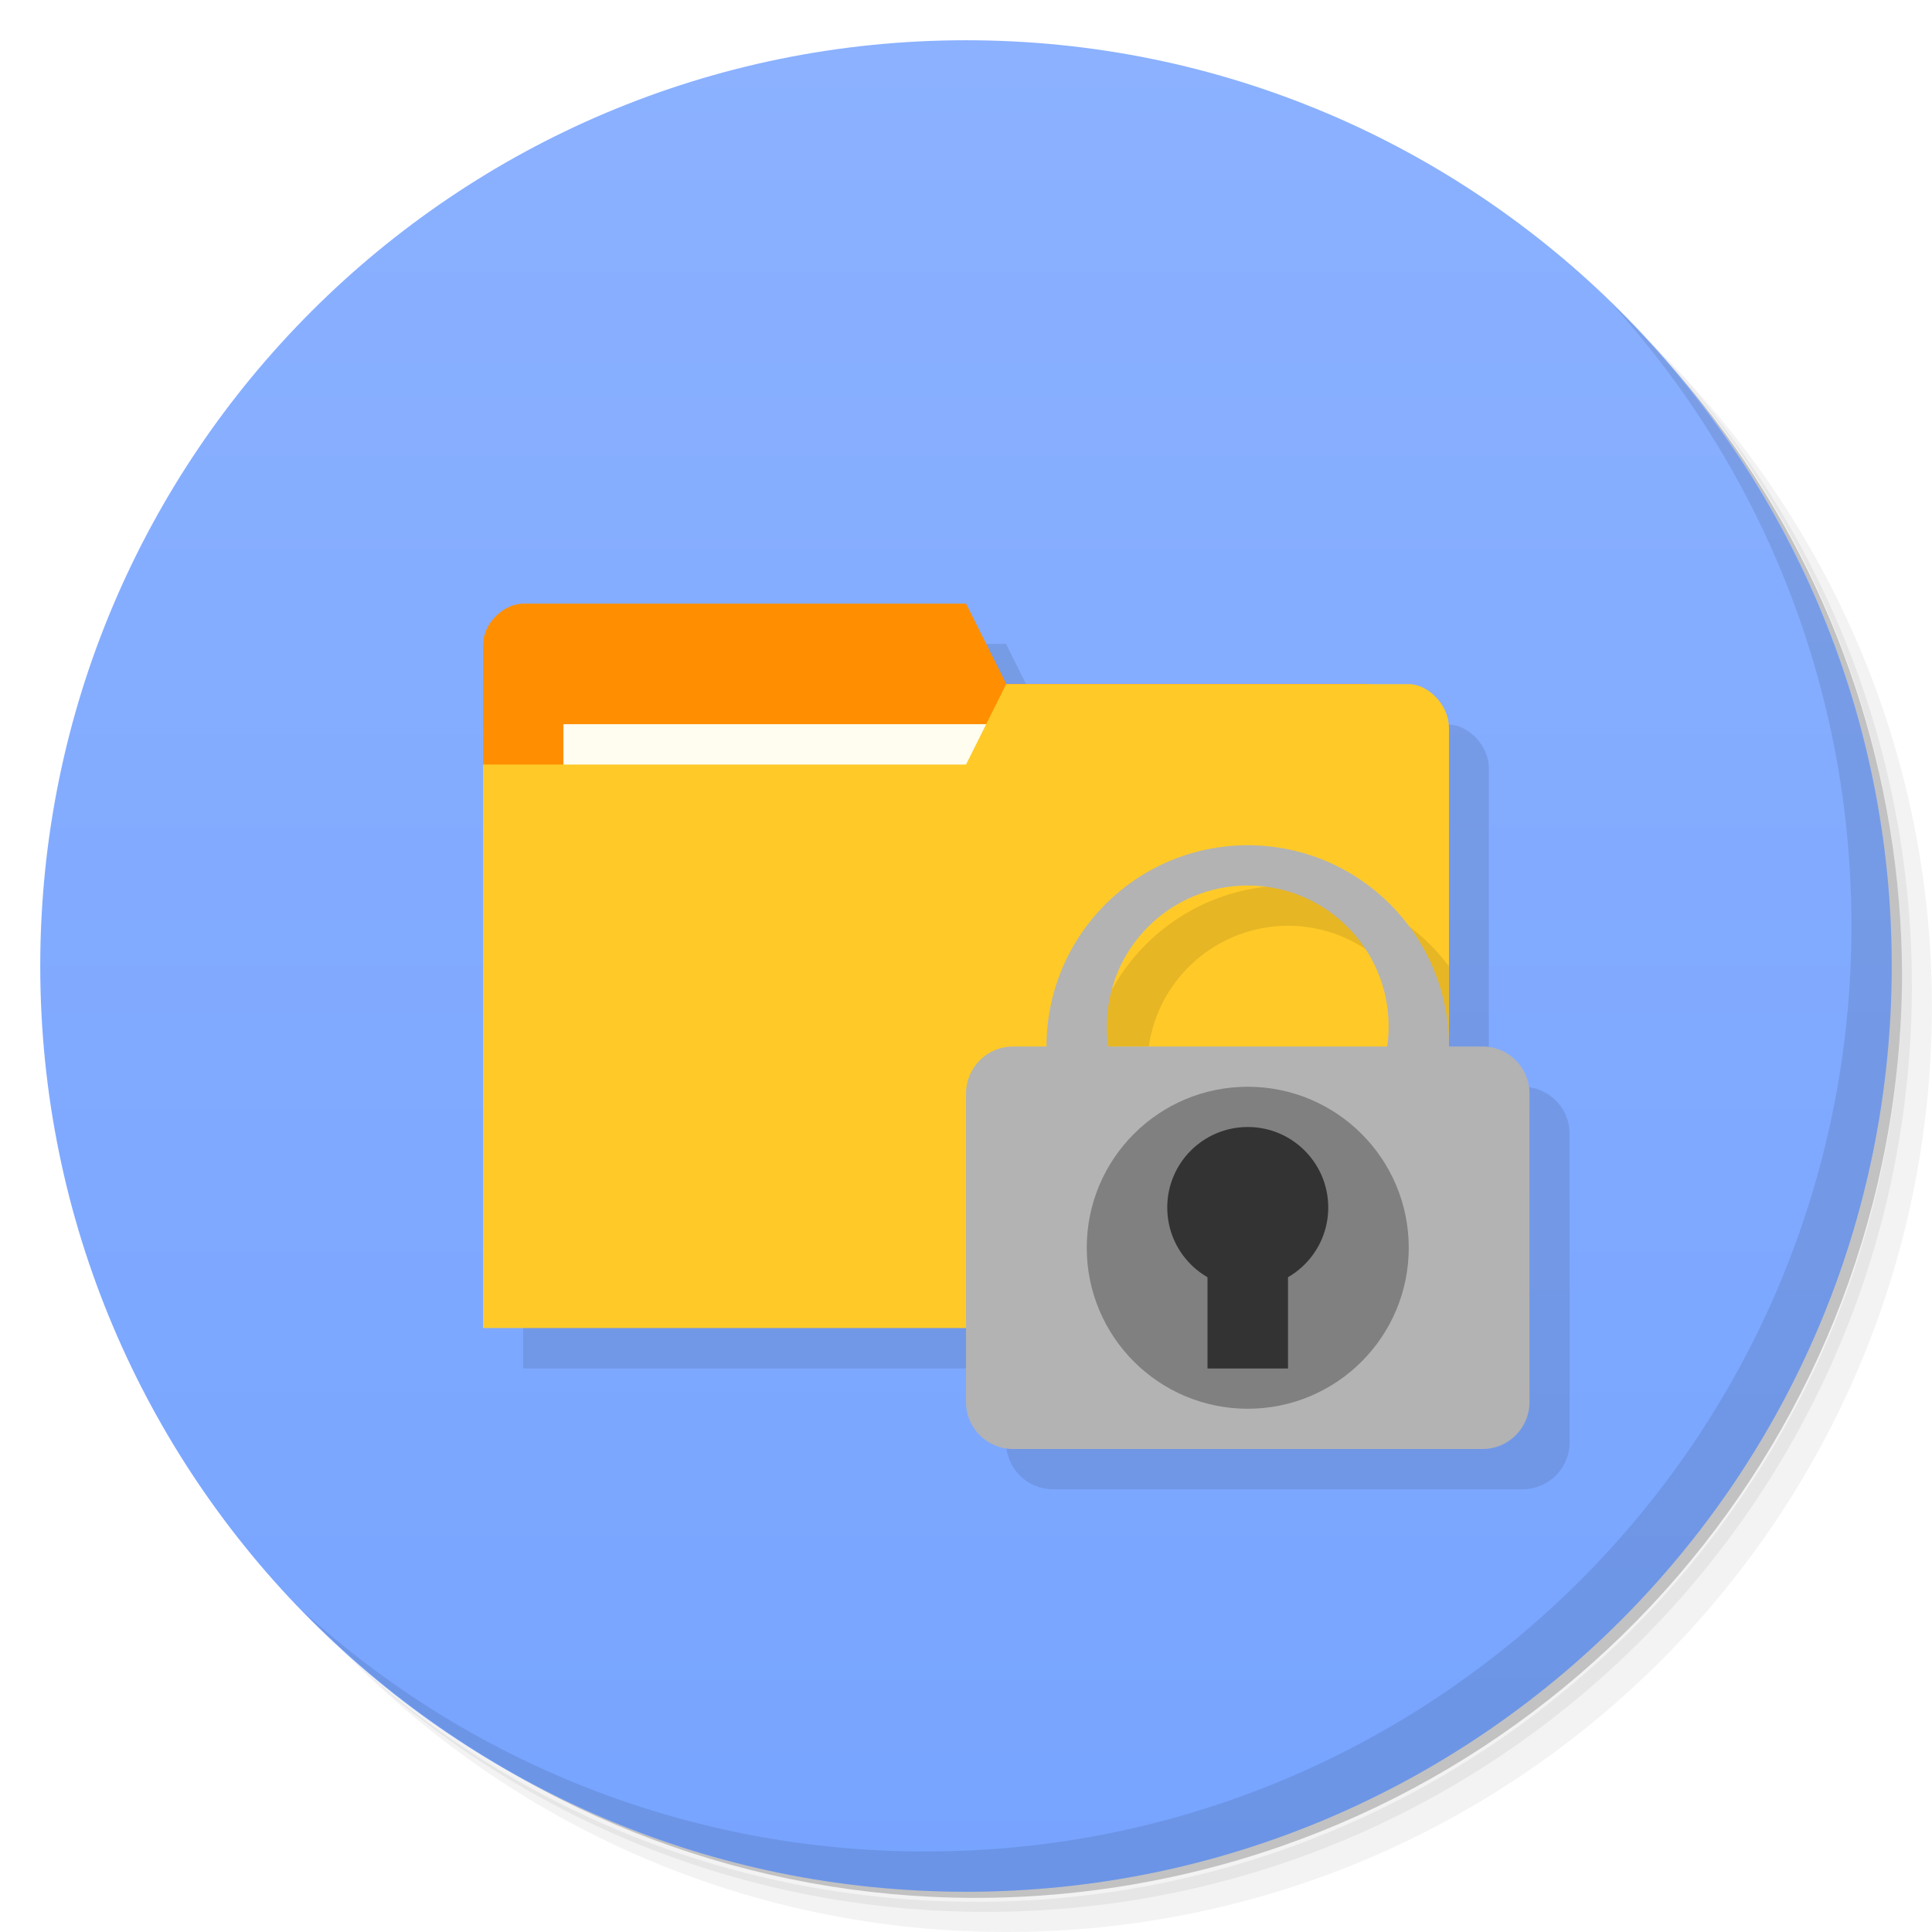
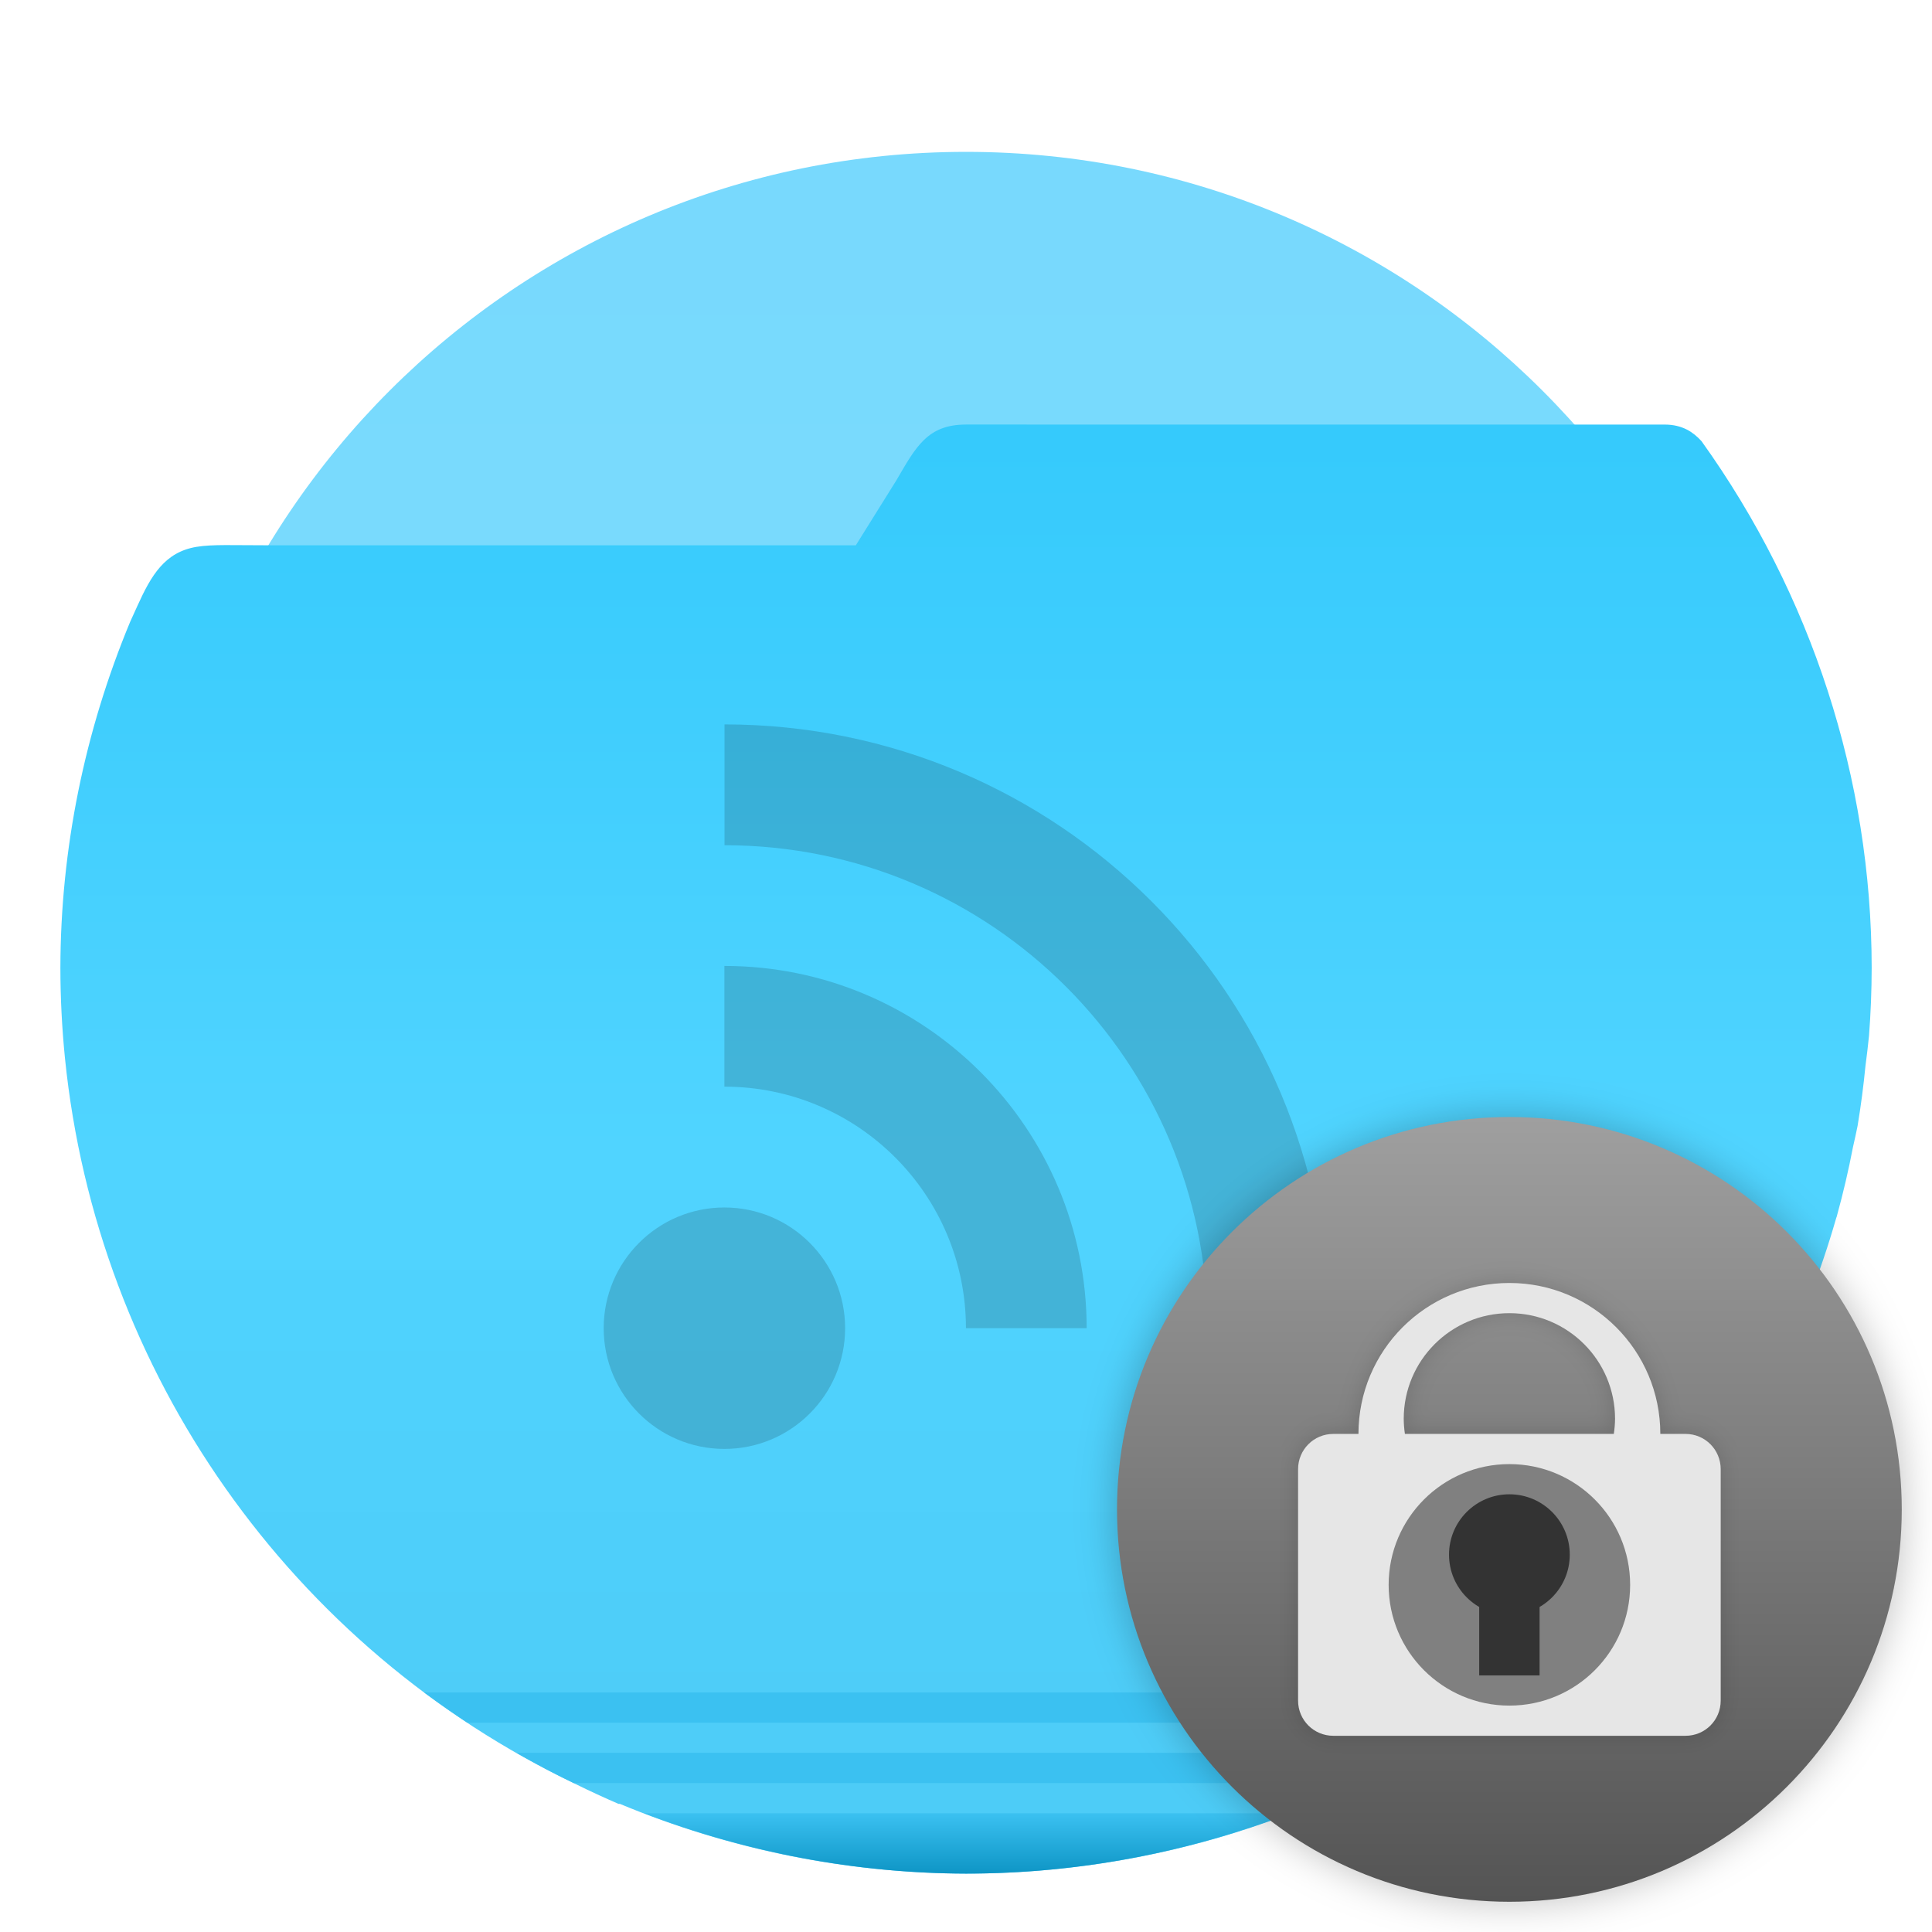
- <svg xmlns="http://www.w3.org/2000/svg" viewBox="0 0 48 48">
+ <svg xmlns="http://www.w3.org/2000/svg" width="64" height="64" version="1.1" viewBox="0 0 16.933 16.933">
  <defs>
-     <linearGradient id="linearGradient4180" x1="1" x2="47" gradientUnits="userSpaceOnUse" gradientTransform="translate(-48,1.9073486e-6)">
-       <stop style="stop-color:#77a4ff;stop-opacity:1" />
-       <stop offset="1" style="stop-color:#8bb1ff;stop-opacity:1" />
+     <linearGradient id="c" x1="8.466" x2="8.466" y1="284.41" y2="295.41" gradientTransform="matrix(4.3611 0 0 4.3611 -4.9211 -1226.3)" gradientUnits="userSpaceOnUse">
+       <stop stop-color="#35cafc" offset="0" />
+       <stop stop-color="#50d4ff" offset=".5" />
+       <stop stop-color="#4dcbf6" offset="1" />
    </linearGradient>
+     <linearGradient id="b" x1="8.467" x2="8.467" y1="282.18" y2="294.88" gradientTransform="matrix(.97498 0 0 .97498 .21088 7.2211)" gradientUnits="userSpaceOnUse">
+       <stop stop-color="#78d9fd" offset="0" />
+       <stop stop-color="#7bdeff" offset="1" />
+     </linearGradient>
+     <linearGradient id="a" x1="8.466" x2="8.466" y1="294.95" y2="295.41" gradientTransform="matrix(4.3611 0 0 4.3611 -4.9211 -1226.3)" gradientUnits="userSpaceOnUse">
+       <stop stop-color="#3bc1f1" offset="0" />
+       <stop stop-color="#0e95c5" offset="1" />
+     </linearGradient>
+     <filter id="d" x="-.06" y="-.06" width="1.12" height="1.12" color-interpolation-filters="sRGB">
+       <feGaussianBlur stdDeviation="0.65" />
+     </filter>
+     <linearGradient id="e" x1="8.819" x2="8.819" y1="9.876" y2="16.755" gradientTransform="translate(4.4102 -.087006)" gradientUnits="userSpaceOnUse">
+       <stop stop-color="#9f9f9f" offset="0" />
+       <stop stop-color="#545454" offset="1" />
+     </linearGradient>
+     <filter id="f" x="-.062" y="-.058" width="1.124" height="1.116" color-interpolation-filters="sRGB">
+       <feGaussianBlur stdDeviation="0.362" />
+     </filter>
  </defs>
-   <g>
-     <path d="m 36.31 5 c 5.859 4.062 9.688 10.831 9.688 18.5 c 0 12.426 -10.07 22.5 -22.5 22.5 c -7.669 0 -14.438 -3.828 -18.5 -9.688 c 1.037 1.822 2.306 3.499 3.781 4.969 c 4.085 3.712 9.514 5.969 15.469 5.969 c 12.703 0 23 -10.298 23 -23 c 0 -5.954 -2.256 -11.384 -5.969 -15.469 c -1.469 -1.475 -3.147 -2.744 -4.969 -3.781 z m 4.969 3.781 c 3.854 4.113 6.219 9.637 6.219 15.719 c 0 12.703 -10.297 23 -23 23 c -6.081 0 -11.606 -2.364 -15.719 -6.219 c 4.16 4.144 9.883 6.719 16.219 6.719 c 12.703 0 23 -10.298 23 -23 c 0 -6.335 -2.575 -12.06 -6.719 -16.219 z" style="opacity:0.05" />
-     <path d="m 41.28 8.781 c 3.712 4.085 5.969 9.514 5.969 15.469 c 0 12.703 -10.297 23 -23 23 c -5.954 0 -11.384 -2.256 -15.469 -5.969 c 4.113 3.854 9.637 6.219 15.719 6.219 c 12.703 0 23 -10.298 23 -23 c 0 -6.081 -2.364 -11.606 -6.219 -15.719 z" style="opacity:0.1" />
-     <path d="m 31.25 2.375 c 8.615 3.154 14.75 11.417 14.75 21.13 c 0 12.426 -10.07 22.5 -22.5 22.5 c -9.708 0 -17.971 -6.135 -21.12 -14.75 a 23 23 0 0 0 44.875 -7 a 23 23 0 0 0 -16 -21.875 z" style="opacity:0.2" />
+   <g transform="matrix(1.1539 0 0 1.1539 -1.302 -324.46)" style="paint-order:stroke markers fill">
+     <circle cx="8.466" cy="288.53" r="6.191" fill="url(#b)" stroke-width=".751" />
+     <g stroke-width="3.276">
+       <path transform="matrix(.2293 0 0 .2293 1.1284 281.2)" d="m32 14c-1.278 0-1.661 0.738-2.307 1.846l-1.344 2.154h-19.35c-1.291 0-1.958-0.036-2.488 0.051-1.059 0.174-1.507 0.957-1.957 1.949l-0.242 0.533c-1.508 3.627-2.305 7.518-2.312 11.463 8.897e-4 1.001 0.052 2.001 0.152 2.996 1.058 10.424 7.477 19.54 16.934 24.051 0.461 0.227 0.928 0.443 1.4 0.646h0.045c3.635 1.516 7.531 2.3 11.469 2.311 12.298-0.004 23.348-7.514 27.881-18.945 0.359-0.906 0.672-1.827 0.941-2.764l0.027-0.078v-0.006c0.207-0.752 0.384-1.51 0.531-2.275 0.054-0.232 0.104-0.466 0.152-0.699 0.11-0.663 0.197-1.327 0.262-1.996 0.045-0.331 0.083-0.662 0.117-0.994 0.057-0.747 0.087-1.497 0.088-2.246-0.003-6.274-1.995-12.365-5.637-17.447-0.143-0.156-0.3-0.289-0.484-0.383-0.209-0.106-0.45-0.166-0.727-0.166z" fill="url(#c)" />
+       <path transform="matrix(.2293 0 0 .2293 1.1284 281.2)" d="m21.332 60c3.404 1.306 7.017 1.99 10.668 2 3.746-0.001 7.371-0.707 10.736-2h-21.404z" fill="url(#a)" />
+       <path transform="matrix(.2293 0 0 .2293 1.1284 281.2)" d="m14.051 56c0.465 0.347 0.945 0.679 1.432 1h33.07c0.479-0.317 0.944-0.656 1.404-1h-35.906zm3.059 2c0.617 0.353 1.246 0.689 1.893 1h26.062c0.642-0.311 1.271-0.645 1.889-1h-29.844z" fill="#3bc1f1" />
+     </g>
  </g>
-   <circle cx="-24" cy="24" r="23" transform="matrix(0,-1,1,0,0,0)" style="fill:url(#linearGradient4180);opacity:1;fill-opacity:1;stroke:none;fill-rule:nonzero" />
-   <g transform="matrix(3.543307,0,0,3.543307,0.9986388,1.992)" style="fill:#000;opacity:0.1;fill-opacity:1">
-     <path d="m 13.998 15.992 c -0.5 0 -1 0.498 -1 0.998 l -0.002 0 l 0 17.01 l 12 0 l 0 1.832 c 0 0.647 0.521 1.168 1.168 1.168 l 11.664 0 c 0.647 0 1.168 -0.521 1.168 -1.168 l 0 -7.664 c 0 -0.647 -0.521 -1.168 -1.168 -1.168 l -0.832 0 a 5 5 0 0 0 -0.006 -0.115 l 0 -7.816 c 0 -0.531 -0.5 -1.066 -1 -1.066 l -0.996 0 c -2.987 -0.016 -6 -0.008 -9 -0.008 l -1 -1.998 l -11 -0.004 z" transform="matrix(0.2822222,0,0,0.2822222,-0.2818381,-0.5621867)" style="stroke:none" />
-   </g>
-   <g>
-     <path d="m 40.03 7.531 c 3.712 4.084 5.969 9.514 5.969 15.469 0 12.703 -10.297 23 -23 23 c -5.954 0 -11.384 -2.256 -15.469 -5.969 4.178 4.291 10.01 6.969 16.469 6.969 c 12.703 0 23 -10.298 23 -23 0 -6.462 -2.677 -12.291 -6.969 -16.469 z" style="opacity:0.1" />
-   </g>
-   <path d="m 12 15.994 0 14 23 0 0 -7 -0.999 -5.999 -9 0 -0.999 -1.998 -10.998 0 c -0.5 0 -0.999 0.5 -0.999 0.999 z" style="fill:#ff8f00;fill-opacity:1;stroke:none" />
-   <rect y="17.992" x="13.998" height="4" width="10.998" style="fill:#fffdf0;fill-opacity:1;stroke:none" />
-   <path d="m 35.999 18.06 0 14.935 -23.999 0 0 -14 12 0 0.999 -1.998 9.999 0 c 0.5 0 0.999 0.535 0.999 1.067 z" style="fill:#ffca28;fill-opacity:1;stroke:none" />
-   <g transform="translate(3,3)">
-     <path d="m 32 22 c -2.374 0.002 -4.42 1.674 -4.895 4 l 1.436 0 c 0.248 -1.72 1.721 -2.997 3.459 -3 c 1.739 0.002 3.213 1.279 3.461 3 l 0.537 0 0 -1.992 c -0.942 -1.261 -2.424 -2.01 -3.998 -2.01" transform="translate(-3,-3)" style="fill:#000;opacity:0.1;fill-opacity:1" />
-     <path d="m 28 18 a 5 5 0 0 0 -5 5 5 5 0 0 0 5 5 5 5 0 0 0 5 -5 5 5 0 0 0 -5 -5 z m 0 1 A 3.5 3.5 0 0 1 31.5 22.5 3.5 3.5 0 0 1 28 26 3.5 3.5 0 0 1 24.5 22.5 3.5 3.5 0 0 1 28 19" style="fill:#b3b3b3;fill-opacity:1" />
-     <rect rx="1.167" y="23" x="21" height="10" width="14" style="fill:#b3b3b3;fill-opacity:1" />
-     <circle r="4" cy="28" cx="28" style="fill:#808080;fill-opacity:1" />
-     <rect y="28" x="27" height="3" width="2" style="fill:#333;fill-opacity:1" />
-     <circle r="2" cy="27" cx="28" style="fill:#333;fill-opacity:1" />
+   <circle transform="matrix(.26458 0 0 .26458 9.3766 9.3766)" cx="14.56" cy="14.56" r="13" filter="url(#d)" opacity=".25" stroke-width="3.78" style="paint-order:stroke markers fill" />
+   <path d="m6.35 6.35v1.058c2.338 0 4.233 1.895 4.233 4.233h1.058c0-2.924-2.369-5.292-5.292-5.292m0 2.117v1.058c1.169 0 2.117 0.948 2.117 2.117h1.058c0-1.753-1.422-3.175-3.175-3.175m0 2.117c-0.584 0-1.058 0.474-1.058 1.058 0 0.584 0.474 1.058 1.058 1.058 0.584 0 1.058-0.474 1.058-1.058 0-0.584-0.474-1.058-1.058-1.058" opacity=".15" stroke-width=".198" />
+   <circle cx="13.229" cy="13.229" r="3.439" fill="url(#e)" style="paint-order:stroke fill markers" />
+   <g transform="matrix(.26458 0 0 .26458 5.8208 6.4822)">
+     <path transform="translate(-22 -24.5)" d="m50 42.5a5 5 0 0 0-5 5h-0.832c-0.647 0-1.168 0.521-1.168 1.168v7.666c0 0.647 0.521 1.166 1.168 1.166h11.666c0.647 0 1.166-0.519 1.166-1.166v-7.666c0-0.647-0.519-1.168-1.166-1.168h-0.834a5 5 0 0 0-5-5zm0 1a3.5 3.5 0 0 1 3.5 3.5 3.5 3.5 0 0 1-0.041 0.5h-6.92a3.5 3.5 0 0 1-0.039-0.5 3.5 3.5 0 0 1 3.5-3.5z" filter="url(#f)" opacity=".15" />
+     <path transform="translate(-22 -24.5)" d="m50 42.5a5 5 0 0 0-5 5h-0.832c-0.647 0-1.168 0.521-1.168 1.168v7.666c0 0.647 0.521 1.166 1.168 1.166h11.666c0.647 0 1.166-0.519 1.166-1.166v-7.666c0-0.647-0.519-1.168-1.166-1.168h-0.834a5 5 0 0 0-5-5zm0 1a3.5 3.5 0 0 1 3.5 3.5 3.5 3.5 0 0 1-0.041 0.5h-6.92a3.5 3.5 0 0 1-0.039-0.5 3.5 3.5 0 0 1 3.5-3.5z" fill="#e6e6e6" />
+     <circle cx="28" cy="28" r="4" fill="#808080" />
+     <rect x="27" y="28" width="2" height="3" fill="#333" />
+     <circle cx="28" cy="27" r="2" fill="#333" />
  </g>
</svg>
